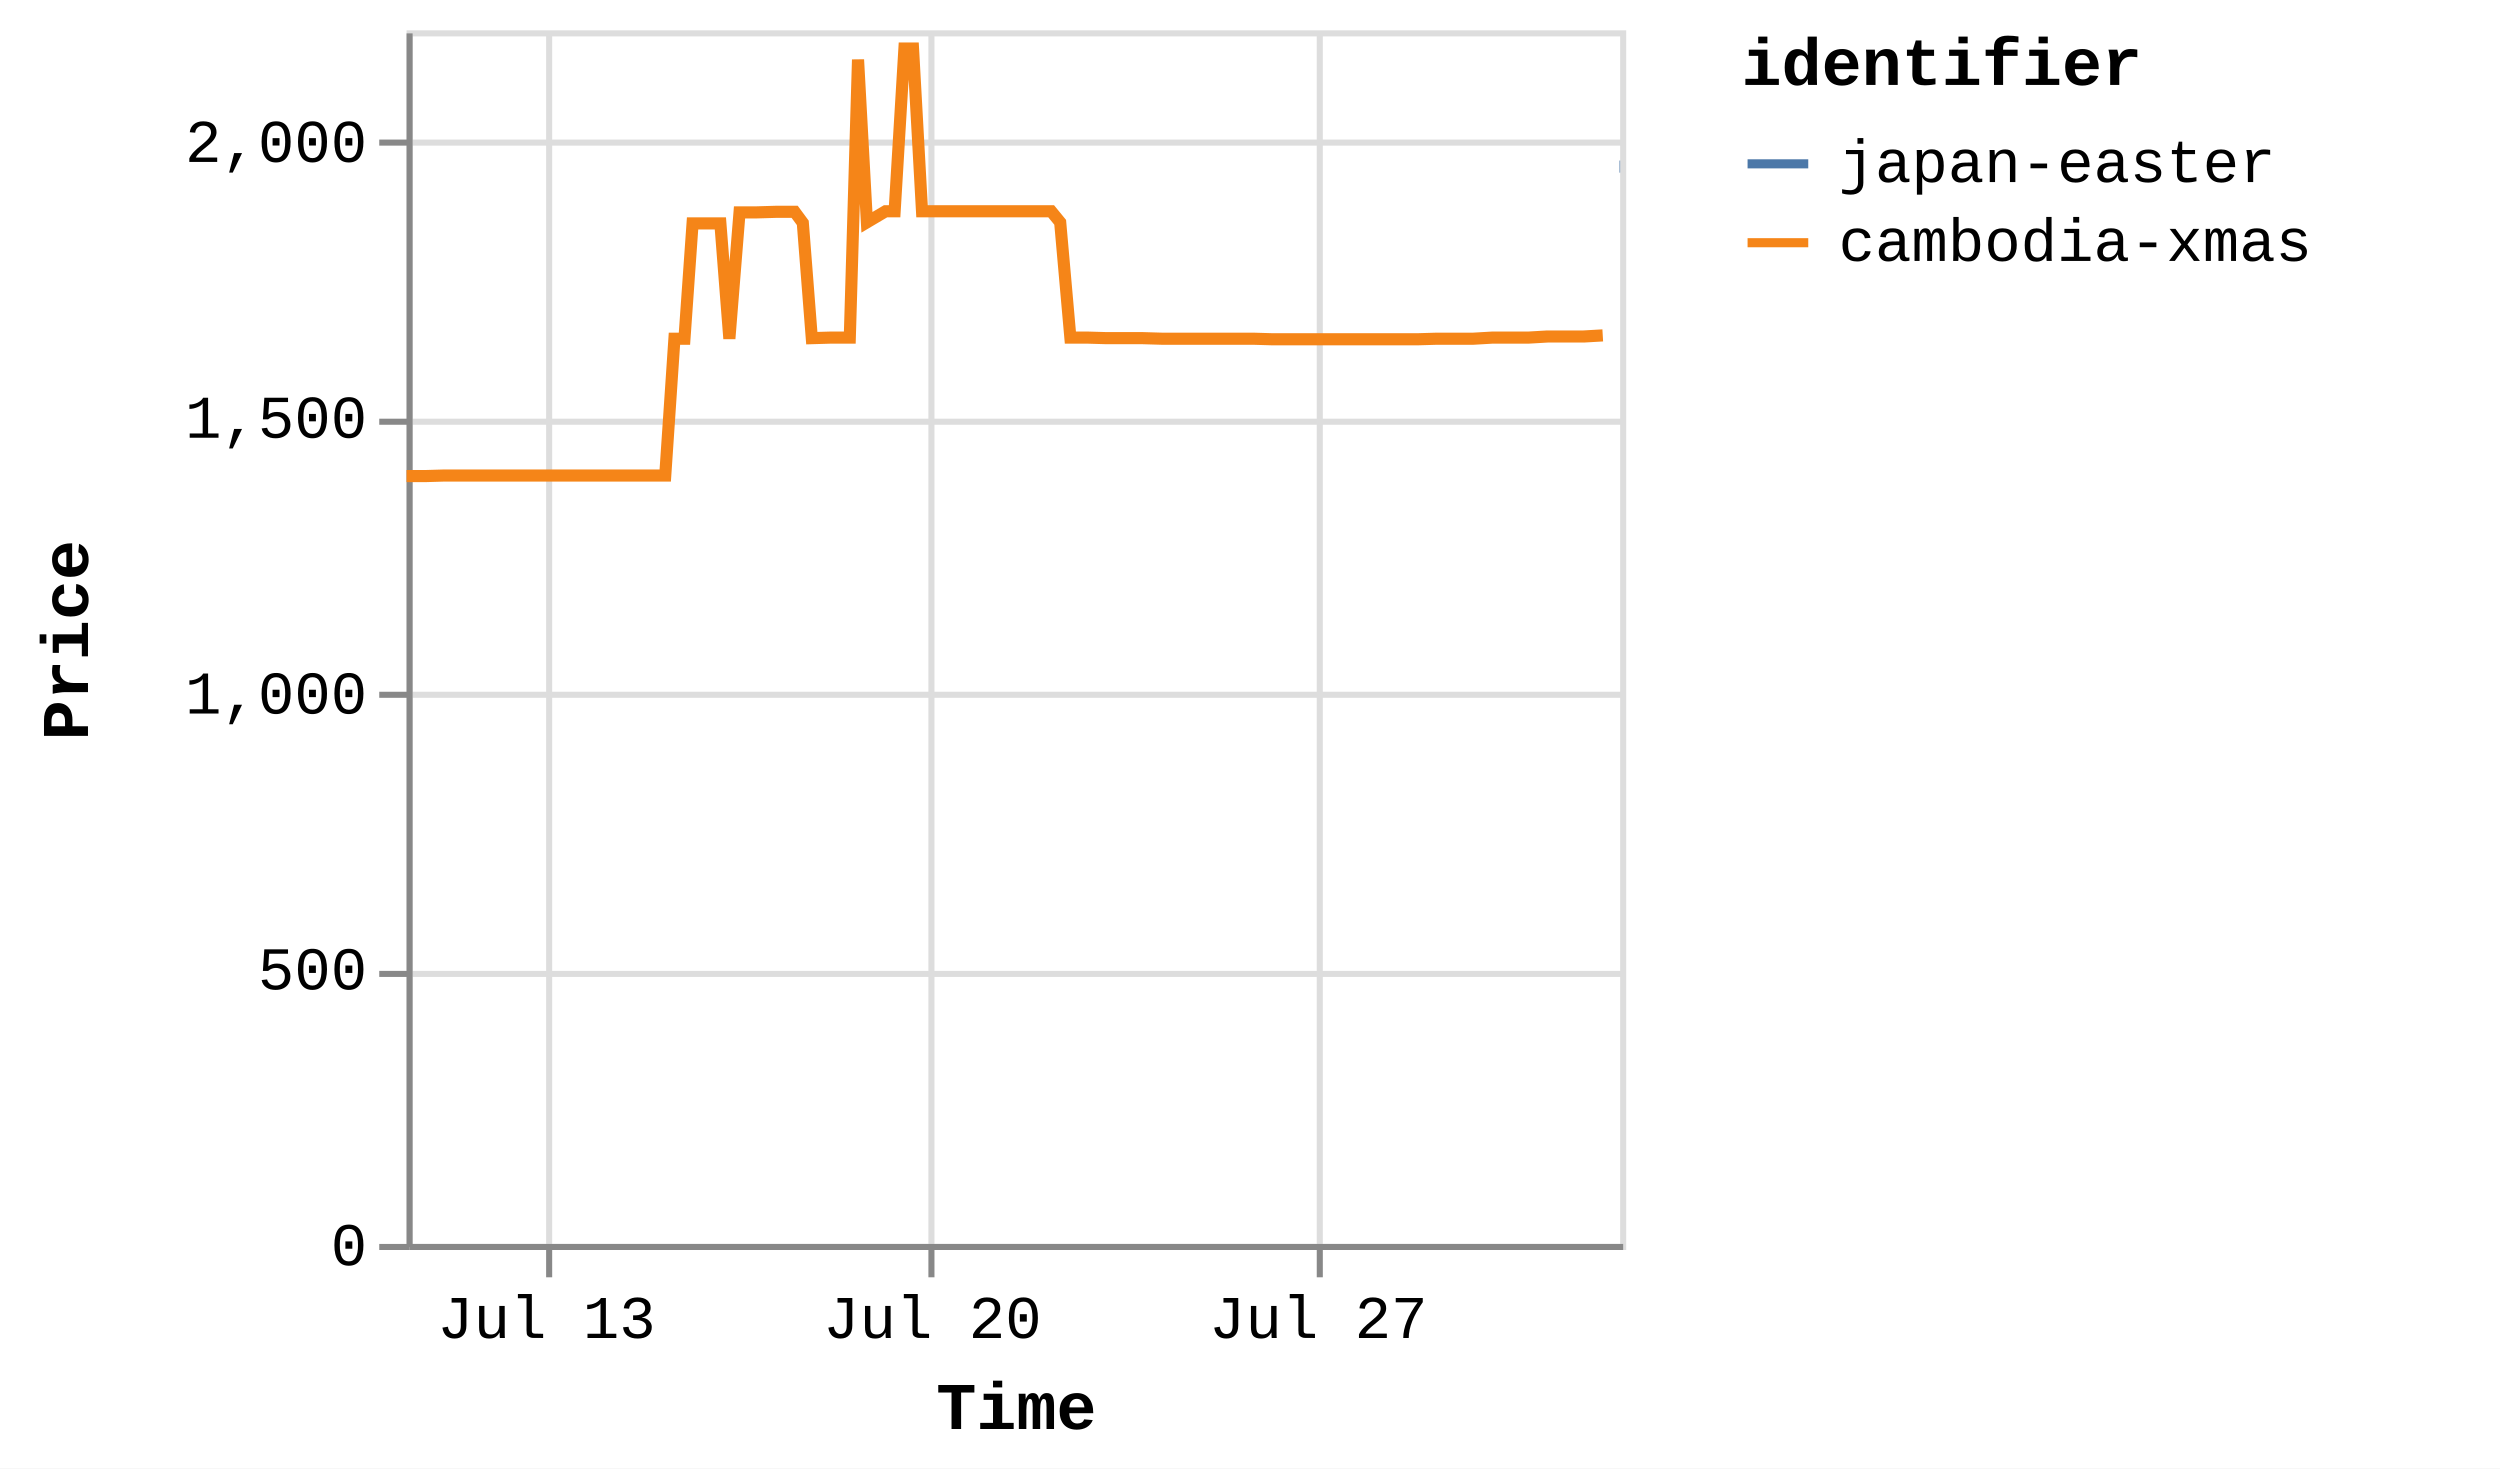
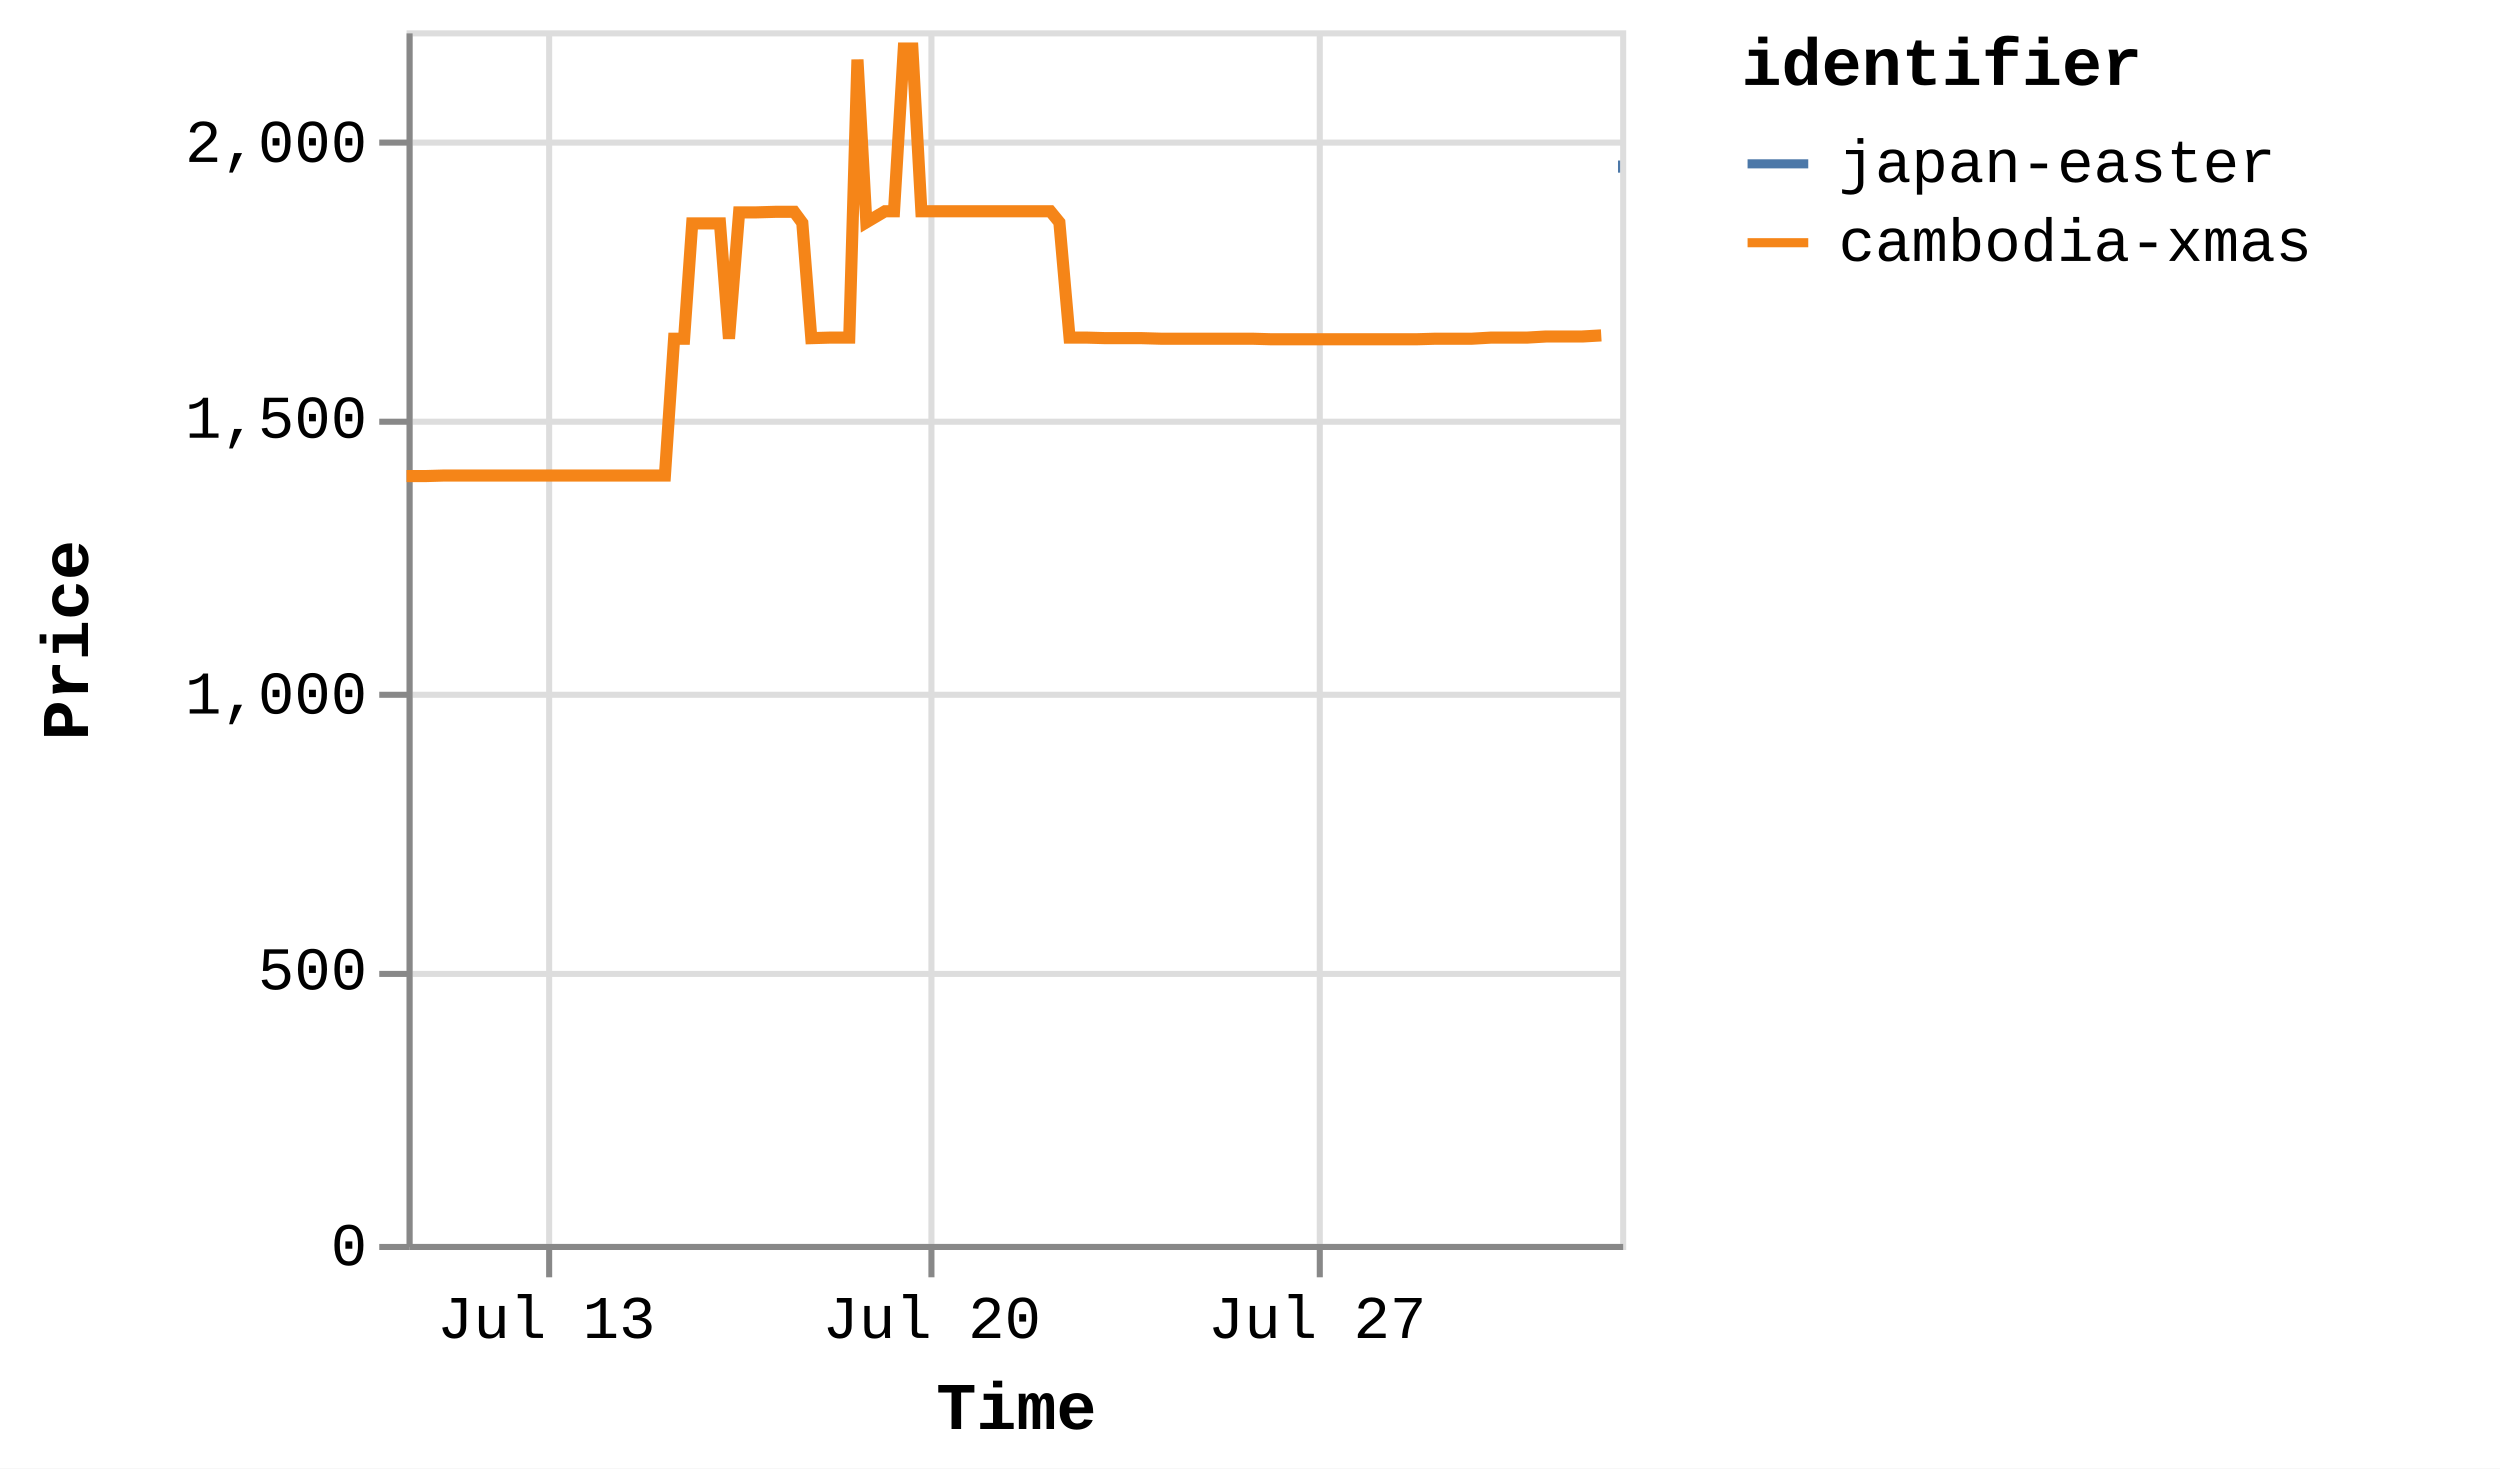
<svg xmlns="http://www.w3.org/2000/svg" version="1.1" class="marks" width="412" height="242" viewBox="0 0 412 242">
  <rect width="412" height="242" fill="white" />
  <g fill="none" stroke-miterlimit="10" transform="translate(67,5)">
    <g class="mark-group role-frame root" role="graphics-object" aria-roledescription="group mark container">
      <g transform="translate(0,0)">
        <path class="background" aria-hidden="true" d="M0.5,0.5h200v200h-200Z" stroke="#ddd" />
        <g>
          <g class="mark-group role-axis" aria-hidden="true">
            <g transform="translate(0.5,200.5)">
              <path class="background" aria-hidden="true" d="M0,0h0v0h0Z" pointer-events="none" />
              <g>
                <g class="mark-rule role-axis-grid" pointer-events="none">
                  <line transform="translate(23,-200)" x2="0" y2="200" stroke="#ddd" stroke-width="1" opacity="1" />
                  <line transform="translate(86,-200)" x2="0" y2="200" stroke="#ddd" stroke-width="1" opacity="1" />
                  <line transform="translate(150,-200)" x2="0" y2="200" stroke="#ddd" stroke-width="1" opacity="1" />
                </g>
              </g>
              <path class="foreground" aria-hidden="true" d="" pointer-events="none" display="none" />
            </g>
          </g>
          <g class="mark-group role-axis" aria-hidden="true">
            <g transform="translate(0.5,0.5)">
              <path class="background" aria-hidden="true" d="M0,0h0v0h0Z" pointer-events="none" />
              <g>
                <g class="mark-rule role-axis-grid" pointer-events="none">
                  <line transform="translate(0,200)" x2="200" y2="0" stroke="#ddd" stroke-width="1" opacity="1" />
                  <line transform="translate(0,155)" x2="200" y2="0" stroke="#ddd" stroke-width="1" opacity="1" />
                  <line transform="translate(0,109)" x2="200" y2="0" stroke="#ddd" stroke-width="1" opacity="1" />
                  <line transform="translate(0,64)" x2="200" y2="0" stroke="#ddd" stroke-width="1" opacity="1" />
                  <line transform="translate(0,18)" x2="200" y2="0" stroke="#ddd" stroke-width="1" opacity="1" />
                </g>
              </g>
              <path class="foreground" aria-hidden="true" d="" pointer-events="none" display="none" />
            </g>
          </g>
-           <g class="mark-group role-axis" role="graphics-symbol" aria-roledescription="axis" aria-label="X-axis titled 'Time' for a time scale with values from Thursday, 10 July 2025, 12:25:32 PM to Friday, 01 August 2025, 12:43:30 PM">
+           <g class="mark-group role-axis" role="graphics-symbol" aria-roledescription="axis" aria-label="X-axis titled 'Time' for a time scale with values from Thursday, 10 July 2025, 12:25:32 PM to Friday, 01 August 2025, 1:23:27 PM">
            <g transform="translate(0.5,200.5)">
              <path class="background" aria-hidden="true" d="M0,0h0v0h0Z" pointer-events="none" />
              <g>
                <g class="mark-rule role-axis-tick" pointer-events="none">
                  <line transform="translate(23,0)" x2="0" y2="5" stroke="#888" stroke-width="1" opacity="1" />
                  <line transform="translate(86,0)" x2="0" y2="5" stroke="#888" stroke-width="1" opacity="1" />
                  <line transform="translate(150,0)" x2="0" y2="5" stroke="#888" stroke-width="1" opacity="1" />
                </g>
                <g class="mark-text role-axis-label" pointer-events="none">
-                   <text text-anchor="middle" transform="translate(22.55319,15)" font-family="Liberation Mono" font-size="10px" fill="#000" opacity="1">Jul 13</text>
-                   <text text-anchor="middle" transform="translate(86.15348,15)" font-family="Liberation Mono" font-size="10px" fill="#000" opacity="1">Jul 20</text>
-                   <text text-anchor="middle" transform="translate(149.7538,15)" font-family="Liberation Mono" font-size="10px" fill="#000" opacity="1">Jul 27</text>
+                   <text text-anchor="middle" transform="translate(22.5248,15)" font-family="Liberation Mono" font-size="10px" fill="#000" opacity="1">Jul 13</text>
+                   <text text-anchor="middle" transform="translate(86.04504,15)" font-family="Liberation Mono" font-size="10px" fill="#000" opacity="1">Jul 20</text>
+                   <text text-anchor="middle" transform="translate(149.5653,15)" font-family="Liberation Mono" font-size="10px" fill="#000" opacity="1">Jul 27</text>
                </g>
                <g class="mark-rule role-axis-domain" pointer-events="none">
                  <line transform="translate(0,0)" x2="200" y2="0" stroke="#888" stroke-width="1" opacity="1" />
                </g>
                <g class="mark-text role-axis-title" pointer-events="none">
                  <text text-anchor="middle" transform="translate(100,30)" font-family="Liberation Mono" font-size="11px" font-weight="bold" fill="#000" opacity="1">Time</text>
                </g>
              </g>
              <path class="foreground" aria-hidden="true" d="" pointer-events="none" display="none" />
            </g>
          </g>
          <g class="mark-group role-axis" role="graphics-symbol" aria-roledescription="axis" aria-label="Y-axis titled 'Price' for a linear scale with values from 0 to 2,200">
            <g transform="translate(0.5,0.5)">
              <path class="background" aria-hidden="true" d="M0,0h0v0h0Z" pointer-events="none" />
              <g>
                <g class="mark-rule role-axis-tick" pointer-events="none">
                  <line transform="translate(0,200)" x2="-5" y2="0" stroke="#888" stroke-width="1" opacity="1" />
                  <line transform="translate(0,155)" x2="-5" y2="0" stroke="#888" stroke-width="1" opacity="1" />
                  <line transform="translate(0,109)" x2="-5" y2="0" stroke="#888" stroke-width="1" opacity="1" />
                  <line transform="translate(0,64)" x2="-5" y2="0" stroke="#888" stroke-width="1" opacity="1" />
                  <line transform="translate(0,18)" x2="-5" y2="0" stroke="#888" stroke-width="1" opacity="1" />
                </g>
                <g class="mark-text role-axis-label" pointer-events="none">
                  <text text-anchor="end" transform="translate(-7,203)" font-family="Liberation Mono" font-size="10px" fill="#000" opacity="1">0</text>
                  <text text-anchor="end" transform="translate(-7,157.5455)" font-family="Liberation Mono" font-size="10px" fill="#000" opacity="1">500</text>
                  <text text-anchor="end" transform="translate(-7,112.0909)" font-family="Liberation Mono" font-size="10px" fill="#000" opacity="1">1,000</text>
                  <text text-anchor="end" transform="translate(-7,66.63636)" font-family="Liberation Mono" font-size="10px" fill="#000" opacity="1">1,500</text>
                  <text text-anchor="end" transform="translate(-7,21.18182)" font-family="Liberation Mono" font-size="10px" fill="#000" opacity="1">2,000</text>
                </g>
                <g class="mark-rule role-axis-domain" pointer-events="none">
                  <line transform="translate(0,200)" x2="0" y2="-200" stroke="#888" stroke-width="1" opacity="1" />
                </g>
                <g class="mark-text role-axis-title" pointer-events="none">
                  <text text-anchor="middle" transform="translate(-51,100) rotate(-90) translate(0,-2)" font-family="Liberation Mono" font-size="11px" font-weight="bold" fill="#000" opacity="1">Price</text>
                </g>
              </g>
              <path class="foreground" aria-hidden="true" d="" pointer-events="none" display="none" />
            </g>
          </g>
          <g class="mark-group role-scope pathgroup" role="graphics-object" aria-roledescription="group mark container">
            <g transform="translate(0,0)">
              <path class="background" aria-hidden="true" d="M0,0h200v200h-200Z" />
              <g>
                <g class="mark-line role-mark marks" role="graphics-object" aria-roledescription="line mark container">
-                   <path aria-label="Time: Jul 10, 2025; Price: 1392; identifier: cambodia-xmas" role="graphics-symbol" aria-roledescription="line mark" d="M0,73.455L0.122,73.455L1.709,73.455L3.178,73.455L6.276,73.364L7.758,73.364L9.421,73.364L10.782,73.364L12.265,73.364L15.335,73.364L16.827,73.364L18.441,73.364L19.85,73.364L21.339,73.364L24.441,73.364L25.914,73.364L27.532,73.364L28.938,73.364L30.424,73.364L33.548,73.364L35.045,73.364L36.699,73.364L38.049,73.364L39.527,73.364L42.631,73.364L44.148,50.818L45.797,50.818L47.137,31.818L48.616,31.818L51.717,31.818L53.2,50.818L54.876,30L56.228,30L57.704,30L60.802,29.909L62.283,29.909L63.961,29.909L65.302,31.727L66.786,50.727L69.893,50.636L71.372,50.636L73.046,50.636L74.403,4.818L75.869,31.636L78.939,29.818L80.434,29.818L82.051,3L83.464,3L84.951,29.818L88.067,29.818L89.517,29.818L91.179,29.818L92.544,29.818L94.035,29.818L97.16,29.818L98.646,29.818L100.312,29.818L101.657,29.818L103.131,29.818L106.231,29.818L107.718,31.636L109.398,50.636L110.742,50.636L112.215,50.636L115.329,50.727L116.806,50.727L118.485,50.727L119.833,50.727L121.304,50.727L124.404,50.818L125.89,50.818L127.565,50.818L128.904,50.818L130.387,50.818L133.497,50.818L134.967,50.818L136.644,50.818L137.989,50.818L139.474,50.818L142.569,50.909L144.035,50.909L145.655,50.909L147.065,50.909L148.548,50.909L151.673,50.909L153.119,50.909L154.784,50.909L156.148,50.909L157.638,50.909L160.771,50.909L162.24,50.909L163.92,50.909L165.266,50.909L166.742,50.909L169.86,50.818L171.326,50.818L173.013,50.818L174.354,50.818L175.822,50.818L178.942,50.636L180.412,50.636L182.094,50.636L183.425,50.636L184.902,50.636L188.016,50.455L189.495,50.455L191.172,50.455L192.517,50.455L193.991,50.455L197.134,50.273" stroke="#f58518" stroke-width="2" />
+                   <path aria-label="Time: Jul 10, 2025; Price: 1392; identifier: cambodia-xmas" role="graphics-symbol" aria-roledescription="line mark" d="M0,73.455L0.122,73.455L1.707,73.455L3.174,73.455L6.268,73.364L7.748,73.364L9.409,73.364L10.769,73.364L12.249,73.364L15.316,73.364L16.806,73.364L18.418,73.364L19.825,73.364L21.313,73.364L24.41,73.364L25.882,73.364L27.497,73.364L28.902,73.364L30.385,73.364L33.506,73.364L35.001,73.364L36.653,73.364L38.001,73.364L39.477,73.364L42.577,73.364L44.092,50.818L45.739,50.818L47.077,31.818L48.554,31.818L51.652,31.818L53.133,50.818L54.807,30L56.157,30L57.631,30L60.726,29.909L62.205,29.909L63.881,29.909L65.22,31.727L66.702,50.727L69.805,50.636L71.282,50.636L72.955,50.636L74.309,4.818L75.773,31.636L78.84,29.818L80.332,29.818L81.947,3L83.359,3L84.844,29.818L87.956,29.818L89.404,29.818L91.064,29.818L92.427,29.818L93.917,29.818L97.038,29.818L98.522,29.818L100.186,29.818L101.529,29.818L103.001,29.818L106.097,29.818L107.583,31.636L109.26,50.636L110.602,50.636L112.073,50.636L115.184,50.727L116.659,50.727L118.336,50.727L119.683,50.727L121.151,50.727L124.247,50.818L125.732,50.818L127.404,50.818L128.741,50.818L130.223,50.818L133.329,50.818L134.797,50.818L136.472,50.818L137.816,50.818L139.298,50.818L142.39,50.909L143.853,50.909L145.472,50.909L146.88,50.909L148.361,50.909L151.482,50.909L152.926,50.909L154.589,50.909L155.951,50.909L157.439,50.909L160.568,50.909L162.036,50.909L163.714,50.909L165.058,50.909L166.532,50.909L169.646,50.818L171.11,50.818L172.795,50.818L174.134,50.818L175.6,50.818L178.717,50.636L180.185,50.636L181.865,50.636L183.194,50.636L184.669,50.636L187.779,50.455L189.256,50.455L190.931,50.455L192.275,50.455L193.747,50.455L196.886,50.273" stroke="#f58518" stroke-width="2" />
                </g>
              </g>
              <path class="foreground" aria-hidden="true" d="" display="none" />
            </g>
            <g transform="translate(0,0)">
              <path class="background" aria-hidden="true" d="M0,0h200v200h-200Z" />
              <g>
                <g class="mark-line role-mark marks" role="graphics-object" aria-roledescription="line mark container">
-                   <path aria-label="Time: Aug 01, 2025; Price: 1953; identifier: japan-easter" role="graphics-symbol" aria-roledescription="line mark" d="M199.897,22.455L200,22.455" stroke="#4c78a8" stroke-width="2" />
+                   <path aria-label="Time: Aug 01, 2025; Price: 1953; identifier: japan-easter" role="graphics-symbol" aria-roledescription="line mark" d="M199.646,22.455L199.748,22.455L200,22.455" stroke="#4c78a8" stroke-width="2" />
                </g>
              </g>
              <path class="foreground" aria-hidden="true" d="" display="none" />
            </g>
          </g>
          <g class="mark-group role-legend" role="graphics-symbol" aria-roledescription="legend" aria-label="Symbol legend titled 'identifier' for stroke color with 2 values: japan-easter, cambodia-xmas">
            <g transform="translate(220,0)">
              <path class="background" aria-hidden="true" d="M0,0h120v40h-120Z" pointer-events="none" />
              <g>
                <g class="mark-group role-legend-entry">
                  <g transform="translate(0,16)">
                    <path class="background" aria-hidden="true" d="M0,0h0v0h0Z" pointer-events="none" />
                    <g>
                      <g class="mark-group role-scope" role="graphics-object" aria-roledescription="group mark container">
                        <g transform="translate(0,0)">
                          <path class="background" aria-hidden="true" d="M0,0h120v11h-120Z" pointer-events="none" opacity="1" />
                          <g>
                            <g class="mark-symbol role-legend-symbol" pointer-events="none">
                              <path transform="translate(6,6)" d="M-5,0L5,0" stroke="#4c78a8" stroke-width="1.5" opacity="1" />
                            </g>
                            <g class="mark-text role-legend-label" pointer-events="none">
                              <text text-anchor="start" transform="translate(16,9)" font-family="Liberation Mono" font-size="10px" fill="#000" opacity="1">japan-easter</text>
                            </g>
                          </g>
                          <path class="foreground" aria-hidden="true" d="" pointer-events="none" display="none" />
                        </g>
                        <g transform="translate(0,13)">
                          <path class="background" aria-hidden="true" d="M0,0h120v11h-120Z" pointer-events="none" opacity="1" />
                          <g>
                            <g class="mark-symbol role-legend-symbol" pointer-events="none">
                              <path transform="translate(6,6)" d="M-5,0L5,0" stroke="#f58518" stroke-width="1.5" opacity="1" />
                            </g>
                            <g class="mark-text role-legend-label" pointer-events="none">
                              <text text-anchor="start" transform="translate(16,9)" font-family="Liberation Mono" font-size="10px" fill="#000" opacity="1">cambodia-xmas</text>
                            </g>
                          </g>
                          <path class="foreground" aria-hidden="true" d="" pointer-events="none" display="none" />
                        </g>
                      </g>
                    </g>
                    <path class="foreground" aria-hidden="true" d="" pointer-events="none" display="none" />
                  </g>
                </g>
                <g class="mark-text role-legend-title" pointer-events="none">
                  <text text-anchor="start" transform="translate(0,9)" font-family="Liberation Mono" font-size="11px" font-weight="bold" fill="#000" opacity="1">identifier</text>
                </g>
              </g>
              <path class="foreground" aria-hidden="true" d="" pointer-events="none" display="none" />
            </g>
          </g>
        </g>
        <path class="foreground" aria-hidden="true" d="" display="none" />
      </g>
    </g>
  </g>
</svg>
